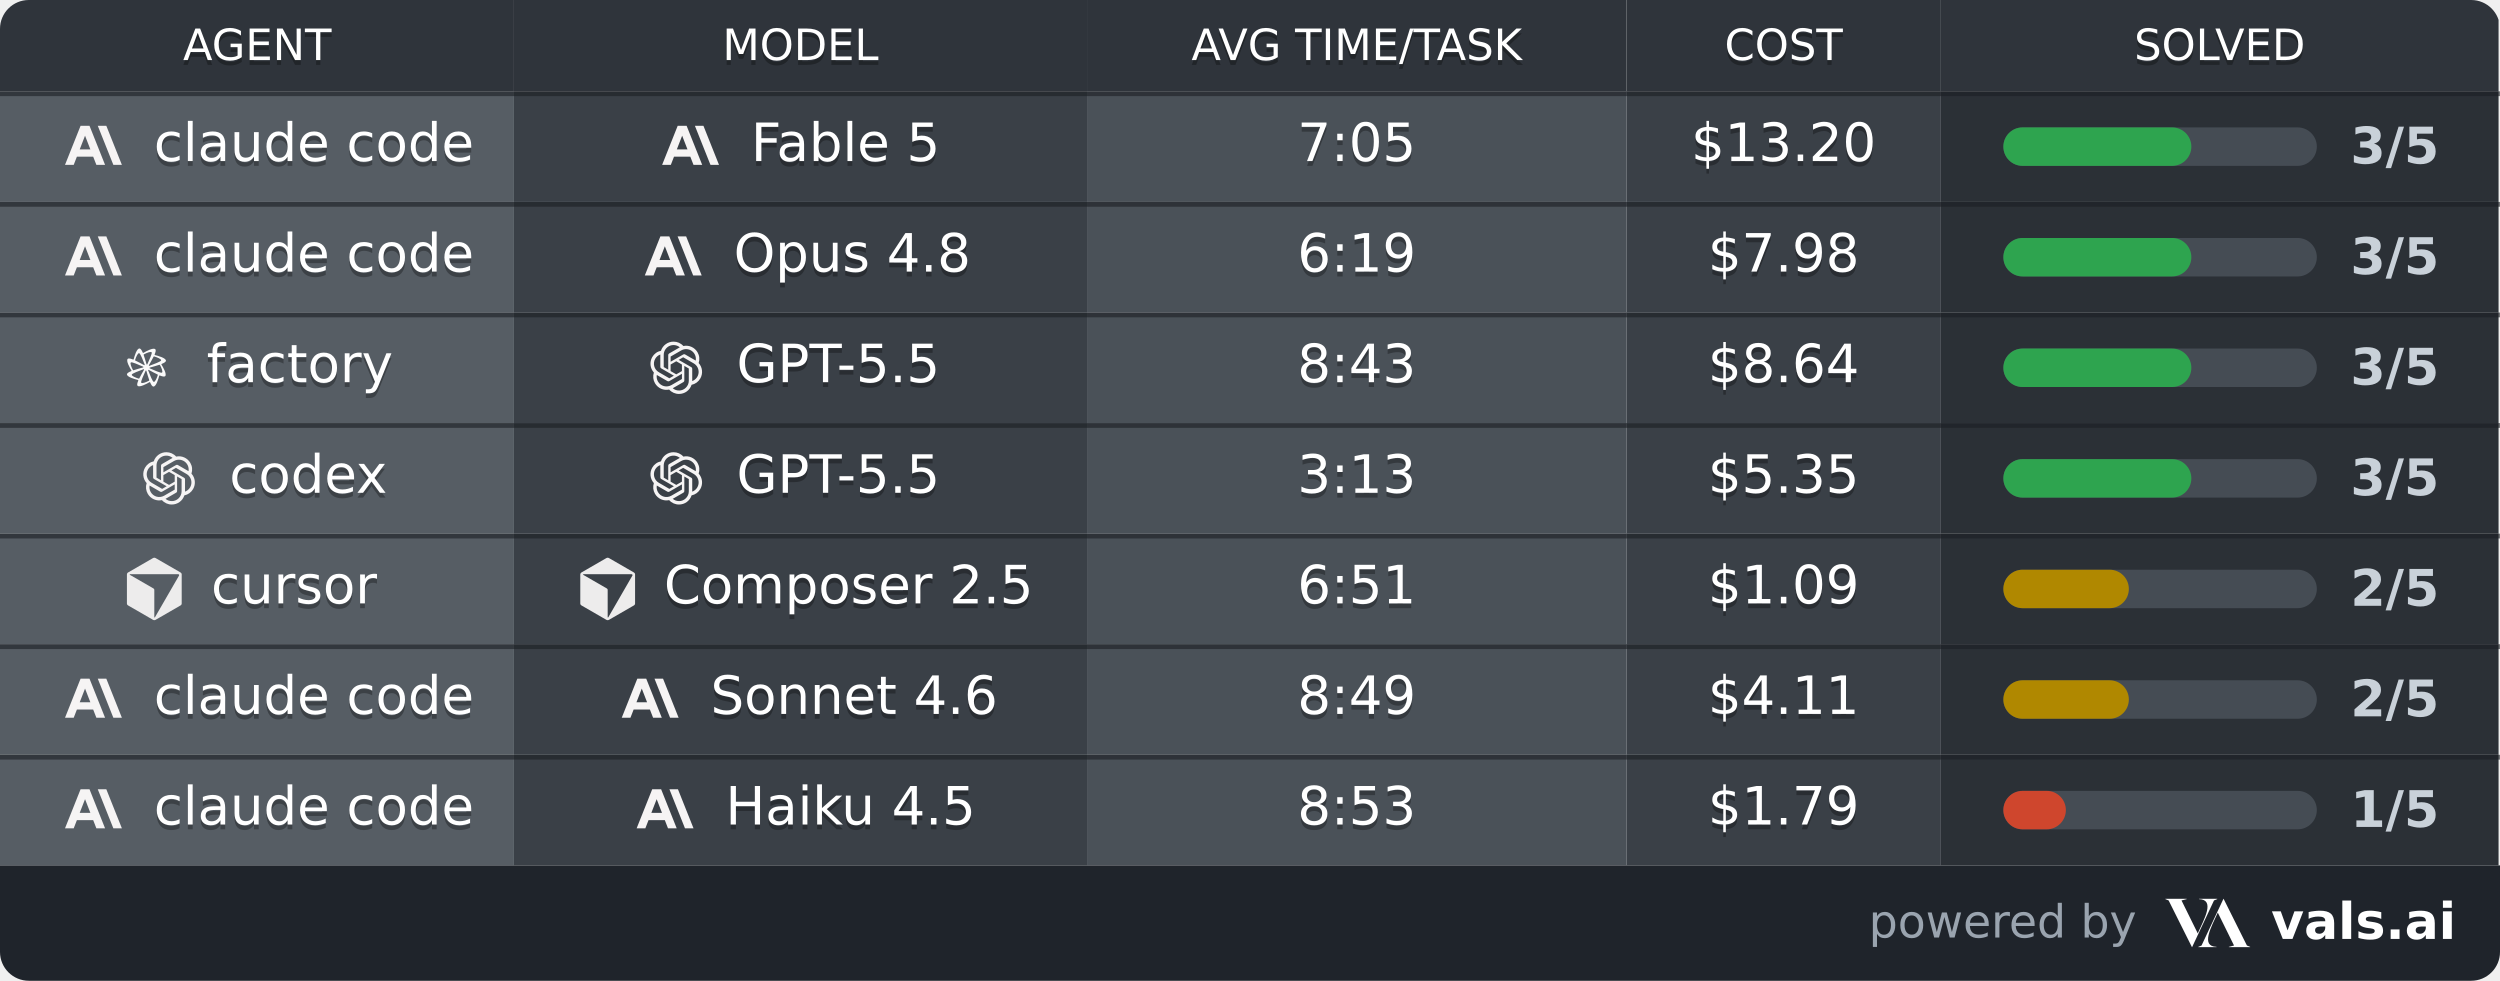
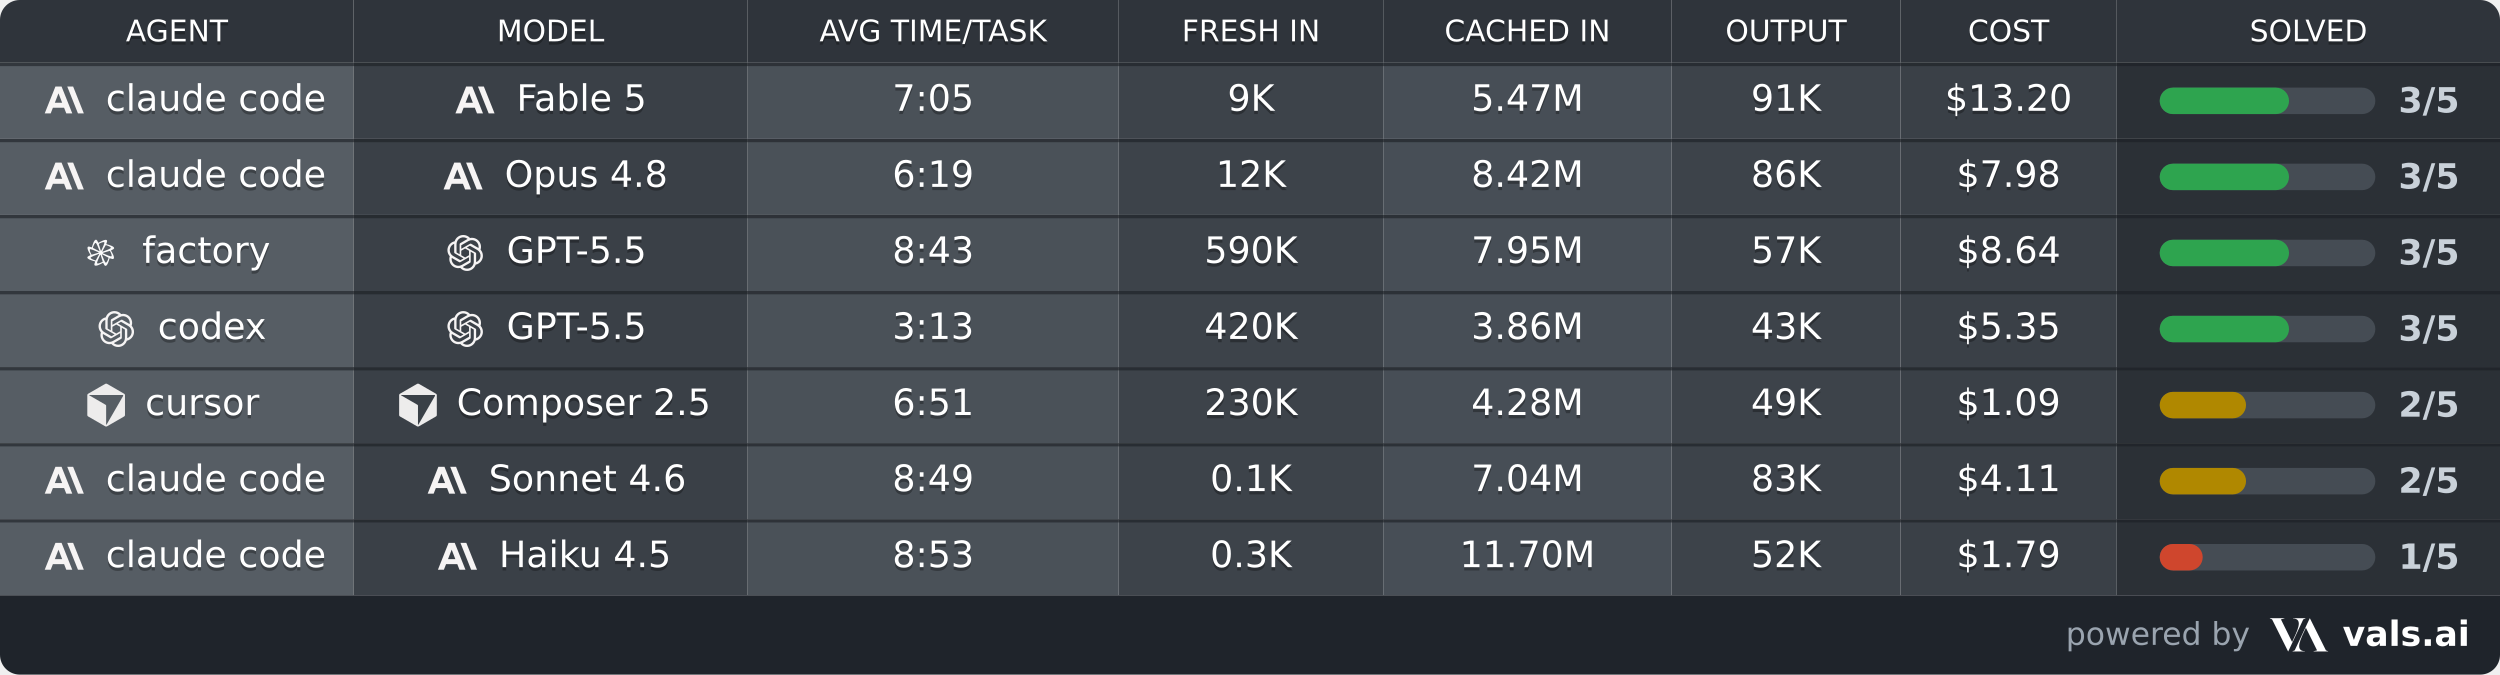
- <svg xmlns="http://www.w3.org/2000/svg" width="520" height="204" viewBox="0 0 520 204">
+ <svg xmlns="http://www.w3.org/2000/svg" width="756" height="204" viewBox="0 0 756 204">
  <defs>
    <symbol id="lg-anthropic" viewBox="0 0 16 16">
      <path d="M9.031 2.667L13.018 12.667H15.204L11.218 2.667H9.031Z" fill="#F6F4F4" />
      <path d="M4.406 8.71L5.77 5.195L7.134 8.71H4.406ZM4.627 2.667L0.641 12.667H2.87L3.685 10.567H7.855L8.671 12.667H10.899L6.913 2.667H4.627Z" fill="#F6F4F4" />
    </symbol>
    <symbol id="lg-openai" viewBox="0 0 16 16">
      <g>
        <path d="M13.689 6.785C13.84 6.333 13.89 5.856 13.844 5.383C13.798 4.911 13.643 4.455 13.405 4.045C13.049 3.425 12.505 2.936 11.852 2.643C11.2 2.35 10.472 2.275 9.773 2.426C9.46 2.07 9.07 1.786 8.635 1.593C8.2 1.401 7.732 1.3 7.255 1.304C6.54 1.304 5.845 1.526 5.264 1.949C4.686 2.367 4.255 2.961 4.034 3.639C3.569 3.735 3.13 3.927 2.745 4.208C2.36 4.488 2.038 4.844 1.804 5.258C1.444 5.877 1.294 6.592 1.369 7.303C1.444 8.015 1.741 8.684 2.222 9.215C2.072 9.667 2.021 10.144 2.068 10.617C2.118 11.089 2.268 11.545 2.507 11.955C2.862 12.575 3.406 13.064 4.059 13.357C4.711 13.65 5.439 13.725 6.138 13.574C6.452 13.93 6.841 14.214 7.276 14.407C7.711 14.599 8.179 14.7 8.656 14.695C9.372 14.695 10.07 14.474 10.648 14.051C11.225 13.633 11.656 13.039 11.877 12.357C12.342 12.261 12.781 12.068 13.166 11.788C13.551 11.508 13.869 11.152 14.107 10.738C14.467 10.119 14.618 9.404 14.542 8.692C14.467 7.981 14.17 7.312 13.689 6.785ZM8.686 13.817C8.02 13.817 7.502 13.612 7.054 13.236C7.075 13.223 7.109 13.206 7.134 13.19L9.798 11.65C9.865 11.612 9.92 11.558 9.957 11.491C9.995 11.424 10.016 11.349 10.016 11.274V7.517L11.141 8.169C11.141 8.169 11.154 8.178 11.158 8.182C11.158 8.186 11.162 8.195 11.166 8.199V11.311C11.166 12.721 9.991 13.821 8.686 13.821V13.817ZM3.268 11.516C2.975 11.01 2.867 10.412 2.971 9.834C2.992 9.847 3.026 9.868 3.051 9.88L5.715 11.42C5.782 11.458 5.858 11.479 5.933 11.479C6.008 11.479 6.084 11.458 6.151 11.42L9.405 9.542V10.843C9.405 10.843 9.405 10.855 9.405 10.864C9.405 10.868 9.397 10.876 9.393 10.88L6.699 12.437C6.121 12.767 5.439 12.859 4.795 12.688C4.151 12.516 3.603 12.094 3.272 11.52L3.268 11.516ZM2.565 5.697C2.858 5.187 3.323 4.798 3.871 4.597V7.768C3.871 7.843 3.891 7.918 3.929 7.985C3.967 8.052 4.021 8.107 4.088 8.144L7.343 10.023L6.217 10.675C6.217 10.675 6.205 10.68 6.201 10.684C6.192 10.684 6.188 10.684 6.18 10.684L3.486 9.127C2.908 8.793 2.49 8.245 2.319 7.605C2.147 6.96 2.235 6.279 2.565 5.701V5.697ZM11.823 7.851L8.569 5.973L9.694 5.325C9.694 5.325 9.706 5.321 9.711 5.316H9.731L12.426 6.873C12.84 7.111 13.174 7.462 13.396 7.885C13.618 8.307 13.71 8.784 13.672 9.257C13.63 9.734 13.455 10.186 13.166 10.562C12.877 10.943 12.488 11.232 12.041 11.395V8.224C12.041 8.149 12.02 8.073 11.982 8.006C11.944 7.939 11.89 7.885 11.823 7.847V7.851ZM12.944 6.161C12.944 6.161 12.89 6.128 12.865 6.115L10.2 4.576C10.133 4.538 10.058 4.517 9.982 4.517C9.907 4.517 9.828 4.538 9.765 4.576L6.51 6.454V5.153C6.51 5.153 6.51 5.141 6.51 5.132C6.51 5.128 6.519 5.12 6.523 5.116L9.217 3.559C9.631 3.321 10.1 3.204 10.576 3.225C11.053 3.246 11.514 3.4 11.903 3.672C12.292 3.944 12.597 4.325 12.781 4.764C12.965 5.203 13.02 5.689 12.94 6.157L12.944 6.161ZM5.895 8.483L4.77 7.831C4.77 7.831 4.757 7.822 4.753 7.818C4.753 7.814 4.749 7.805 4.745 7.801V4.689C4.745 4.212 4.883 3.748 5.138 3.342C5.393 2.94 5.757 2.618 6.192 2.417C6.623 2.216 7.104 2.141 7.577 2.2C8.05 2.262 8.497 2.455 8.861 2.76C8.84 2.773 8.807 2.79 8.782 2.806L6.117 4.346C6.05 4.383 5.996 4.438 5.958 4.505C5.92 4.572 5.899 4.647 5.899 4.722V8.479L5.895 8.483ZM6.506 7.165L7.954 6.329L9.401 7.165V8.839L7.954 9.675L6.506 8.839V7.165Z" fill="#F6F4F4" />
      </g>
    </symbol>
    <symbol id="lg-cursor" viewBox="0 0 467 532">
      <path fill="#edecec" d="M457.43,125.94L244.42,2.96c-6.84-3.95-15.28-3.95-22.12,0L9.3,125.94c-5.75,3.32-9.3,9.46-9.3,16.11v247.99c0,6.65,3.55,12.79,9.3,16.11l213.01,122.98c6.84,3.95,15.28,3.95,22.12,0l213.01-122.98c5.75-3.32,9.3-9.46,9.3-16.11v-247.99c0-6.65-3.55-12.79-9.3-16.11h-.01ZM444.05,151.99l-205.63,356.16c-1.39,2.4-5.06,1.42-5.06-1.36v-233.21c0-4.66-2.49-8.97-6.53-11.31L24.87,145.67c-2.4-1.39-1.42-5.06,1.36-5.06h411.26c5.84,0,9.49,6.33,6.57,11.39h-.01Z" />
    </symbol>
    <symbol id="lg-factory" viewBox="0 0 508 508">
      <g>
        <path d="M321.997 150.712C321.401 150.568 320.844 150.299 320.363 149.925C319.883 149.551 319.491 149.08 319.215 148.544C318.938 148.008 318.783 147.42 318.76 146.821C318.738 146.22 318.848 145.624 319.084 145.07C327.226 125.716 330.819 110.23 325.021 103.747C309.666 86.547 248.085 120.749 228.451 132.333C227.925 132.642 227.337 132.837 226.728 132.903C226.118 132.969 225.501 132.906 224.918 132.719C224.336 132.531 223.801 132.223 223.351 131.815C222.902 131.407 222.548 130.909 222.313 130.356C214.06 111.043 205.384 97.609 196.589 97.027C173.279 95.469 154.491 162.187 148.991 183.932C148.844 184.515 148.57 185.06 148.188 185.528C147.805 185.998 147.323 186.381 146.775 186.651C146.227 186.921 145.626 187.072 145.012 187.094C144.399 187.116 143.788 187.009 143.221 186.778C123.406 178.825 107.545 175.316 100.914 180.98C83.305 195.978 118.315 256.126 130.175 275.304C130.492 275.816 130.692 276.391 130.76 276.987C130.829 277.582 130.765 278.186 130.573 278.755C130.381 279.325 130.065 279.847 129.647 280.286C129.228 280.725 128.718 281.07 128.15 281.298C108.384 289.359 94.631 297.834 94.027 306.424C92.439 329.192 160.74 347.544 183.01 352.916C183.605 353.061 184.16 353.33 184.64 353.704C185.118 354.077 185.509 354.548 185.785 355.083C186.061 355.618 186.215 356.205 186.237 356.803C186.26 357.402 186.151 357.998 185.916 358.551C177.773 377.905 174.181 393.398 179.979 399.874C195.334 417.074 256.921 382.877 276.556 371.293C277.081 370.984 277.67 370.789 278.28 370.722C278.889 370.655 279.507 370.717 280.09 370.905C280.673 371.093 281.207 371.402 281.657 371.81C282.106 372.219 282.46 372.717 282.694 373.271C290.947 392.578 299.616 406.012 308.417 406.601C331.728 408.153 350.516 341.44 356.009 319.688C356.157 319.106 356.432 318.562 356.816 318.094C357.2 317.625 357.682 317.243 358.231 316.974C358.779 316.705 359.381 316.554 359.995 316.533C360.608 316.511 361.219 316.619 361.786 316.85C381.601 324.803 397.455 328.304 404.093 322.648C421.702 307.65 386.684 247.495 374.825 228.317C374.51 227.804 374.312 227.229 374.245 226.634C374.177 226.039 374.242 225.436 374.434 224.868C374.626 224.299 374.941 223.777 375.358 223.338C375.775 222.899 376.284 222.552 376.85 222.323C396.623 214.261 410.376 205.786 410.973 197.196C412.568 174.428 344.26 156.078 321.997 150.712ZM295.254 128.885C299.734 136.73 276.646 189 259.474 225.561C259.186 226.172 258.715 226.682 258.121 227.024C257.528 227.365 256.842 227.521 256.155 227.47C255.468 227.419 254.814 227.164 254.28 226.739C253.746 226.314 253.358 225.739 253.169 225.093C246.234 201.322 238.306 173.392 229.824 149.683C229.491 148.752 229.508 147.736 229.871 146.817C230.235 145.897 230.921 145.133 231.808 144.662C252.989 133.363 289.234 118.358 295.254 128.885ZM193.746 135.355C202.589 137.807 224.103 190.714 238.424 228.426C238.664 229.056 238.699 229.742 238.527 230.393C238.354 231.044 237.983 231.627 237.461 232.065C236.939 232.503 236.292 232.775 235.608 232.844C234.923 232.913 234.234 232.775 233.632 232.45C211.501 220.453 185.694 206.159 162.529 195.253C161.622 194.823 160.901 194.093 160.493 193.192C160.085 192.292 160.018 191.279 160.303 190.335C167.12 167.736 181.865 132.069 193.746 135.355ZM126.652 210.04C134.676 205.664 188.197 228.216 225.621 244.989C226.248 245.269 226.771 245.73 227.12 246.31C227.47 246.889 227.629 247.56 227.577 248.23C227.524 248.901 227.264 249.54 226.828 250.062C226.393 250.582 225.805 250.962 225.143 251.147C200.813 257.921 172.211 265.664 147.937 273.949C146.985 274.272 145.946 274.255 145.007 273.9C144.067 273.545 143.286 272.876 142.805 272.011C131.257 251.322 115.867 215.92 126.652 210.04ZM133.275 309.188C135.779 300.551 189.952 279.537 228.562 265.548C229.207 265.315 229.91 265.28 230.576 265.448C231.243 265.617 231.84 265.98 232.288 266.49C232.736 266.999 233.015 267.631 233.085 268.299C233.155 268.968 233.015 269.641 232.682 270.23C220.392 291.846 205.758 317.053 194.592 339.672C194.156 340.561 193.409 341.269 192.486 341.668C191.563 342.068 190.525 342.134 189.557 341.853C166.42 335.235 129.905 320.792 133.275 309.188ZM209.739 374.722C205.252 366.884 228.347 314.608 245.519 278.054C245.806 277.442 246.279 276.931 246.872 276.59C247.465 276.249 248.151 276.093 248.838 276.144C249.525 276.194 250.179 276.45 250.713 276.875C251.247 277.3 251.634 277.874 251.824 278.521C258.759 302.285 266.686 330.222 275.169 353.932C275.499 354.862 275.481 355.877 275.117 356.795C274.752 357.713 274.064 358.475 273.178 358.945C252.004 370.223 215.752 385.256 209.76 374.722H209.739ZM311.247 368.252C302.397 365.807 280.883 312.894 266.562 275.182C266.322 274.55 266.285 273.862 266.458 273.21C266.63 272.559 267.003 271.974 267.526 271.536C268.049 271.097 268.697 270.826 269.382 270.758C270.068 270.69 270.759 270.83 271.361 271.157C293.485 283.154 319.299 297.455 342.457 308.362C343.366 308.789 344.089 309.519 344.497 310.42C344.905 311.321 344.971 312.335 344.683 313.28C337.872 335.912 323.128 371.544 311.247 368.252ZM378.341 293.566C370.31 297.949 316.795 275.391 279.365 258.618C278.738 258.338 278.215 257.877 277.866 257.297C277.516 256.718 277.357 256.047 277.409 255.377C277.461 254.706 277.722 254.067 278.158 253.546C278.593 253.025 279.181 252.646 279.843 252.461C304.18 245.687 332.775 237.943 357.049 229.658C358.003 229.335 359.043 229.353 359.984 229.709C360.925 230.065 361.706 230.737 362.188 231.603C373.729 252.285 389.119 287.693 378.341 293.566ZM371.718 194.419C369.207 203.063 315.041 224.077 276.431 238.066C275.784 238.3 275.08 238.335 274.413 238.167C273.746 237.999 273.148 237.635 272.698 237.124C272.249 236.613 271.972 235.98 271.903 235.31C271.833 234.641 271.975 233.966 272.311 233.377C284.594 211.768 299.228 186.554 310.394 163.935C310.833 163.048 311.58 162.343 312.502 161.945C313.425 161.546 314.462 161.481 315.429 161.76C338.566 168.413 375.081 182.815 371.718 194.419Z" fill="#FAFAFA" />
      </g>
      <style>@media (prefers-color-scheme: light) { :root { filter: none; } }
@media (prefers-color-scheme: dark) { :root { filter: none; } }
</style>
    </symbol>
    <clipPath id="r">
-       <rect width="520" height="204" rx="6" />
+       <rect width="756" height="204" rx="6" />
    </clipPath>
  </defs>
  <g clip-path="url(#r)">
    <rect x="0.0" y="0" width="106.9" height="19" fill="#2f343b" />
    <text x="53.5" y="13.5" fill="#010101" fill-opacity="0.3" font-family="Verdana,DejaVu Sans,Geneva,sans-serif" font-size="9" text-anchor="middle">AGENT</text>
    <text x="53.5" y="12.5" fill="#fff" font-family="Verdana,DejaVu Sans,Geneva,sans-serif" font-size="9" text-anchor="middle">AGENT</text>
    <rect x="106.9" y="0" width="119.2" height="19" fill="#2f343b" />
    <text x="166.5" y="13.5" fill="#010101" fill-opacity="0.3" font-family="Verdana,DejaVu Sans,Geneva,sans-serif" font-size="9" text-anchor="middle">MODEL</text>
    <text x="166.5" y="12.5" fill="#fff" font-family="Verdana,DejaVu Sans,Geneva,sans-serif" font-size="9" text-anchor="middle">MODEL</text>
    <rect x="226.1" y="0" width="112.2" height="19" fill="#2f343b" />
    <text x="282.2" y="13.5" fill="#010101" fill-opacity="0.3" font-family="Verdana,DejaVu Sans,Geneva,sans-serif" font-size="9" text-anchor="middle">AVG TIME/TASK</text>
    <text x="282.2" y="12.5" fill="#fff" font-family="Verdana,DejaVu Sans,Geneva,sans-serif" font-size="9" text-anchor="middle">AVG TIME/TASK</text>
-     <rect x="338.3" y="0" width="65.4" height="19" fill="#2f343b" />
-     <text x="371.0" y="13.5" fill="#010101" fill-opacity="0.3" font-family="Verdana,DejaVu Sans,Geneva,sans-serif" font-size="9" text-anchor="middle">COST</text>
-     <text x="371.0" y="12.5" fill="#fff" font-family="Verdana,DejaVu Sans,Geneva,sans-serif" font-size="9" text-anchor="middle">COST</text>
-     <rect x="403.7" y="0" width="116.0" height="19" fill="#2f343b" />
-     <text x="461.7" y="13.5" fill="#010101" fill-opacity="0.3" font-family="Verdana,DejaVu Sans,Geneva,sans-serif" font-size="9" text-anchor="middle">SOLVED</text>
-     <text x="461.7" y="12.5" fill="#fff" font-family="Verdana,DejaVu Sans,Geneva,sans-serif" font-size="9" text-anchor="middle">SOLVED</text>
+     <rect x="338.3" y="0" width="80.0" height="19" fill="#2f343b" />
+     <text x="378.3" y="13.5" fill="#010101" fill-opacity="0.3" font-family="Verdana,DejaVu Sans,Geneva,sans-serif" font-size="9" text-anchor="middle">FRESH IN</text>
+     <text x="378.3" y="12.5" fill="#fff" font-family="Verdana,DejaVu Sans,Geneva,sans-serif" font-size="9" text-anchor="middle">FRESH IN</text>
+     <rect x="418.3" y="0" width="87.2" height="19" fill="#2f343b" />
+     <text x="461.9" y="13.5" fill="#010101" fill-opacity="0.3" font-family="Verdana,DejaVu Sans,Geneva,sans-serif" font-size="9" text-anchor="middle">CACHED IN</text>
+     <text x="461.9" y="12.5" fill="#fff" font-family="Verdana,DejaVu Sans,Geneva,sans-serif" font-size="9" text-anchor="middle">CACHED IN</text>
+     <rect x="505.5" y="0" width="69.2" height="19" fill="#2f343b" />
+     <text x="540.1" y="13.5" fill="#010101" fill-opacity="0.3" font-family="Verdana,DejaVu Sans,Geneva,sans-serif" font-size="9" text-anchor="middle">OUTPUT</text>
+     <text x="540.1" y="12.5" fill="#fff" font-family="Verdana,DejaVu Sans,Geneva,sans-serif" font-size="9" text-anchor="middle">OUTPUT</text>
+     <rect x="574.7" y="0" width="65.4" height="19" fill="#2f343b" />
+     <text x="607.4" y="13.5" fill="#010101" fill-opacity="0.3" font-family="Verdana,DejaVu Sans,Geneva,sans-serif" font-size="9" text-anchor="middle">COST</text>
+     <text x="607.4" y="12.5" fill="#fff" font-family="Verdana,DejaVu Sans,Geneva,sans-serif" font-size="9" text-anchor="middle">COST</text>
+     <rect x="640.1" y="0" width="116.0" height="19" fill="#2f343b" />
+     <text x="698.1" y="13.5" fill="#010101" fill-opacity="0.3" font-family="Verdana,DejaVu Sans,Geneva,sans-serif" font-size="9" text-anchor="middle">SOLVED</text>
+     <text x="698.1" y="12.5" fill="#fff" font-family="Verdana,DejaVu Sans,Geneva,sans-serif" font-size="9" text-anchor="middle">SOLVED</text>
    <rect x="0.0" y="19" width="106.9" height="23" fill="#565d64" />
    <use href="#lg-anthropic" x="13.0" y="24.0" width="13.0" height="13" />
    <text x="32.0" y="34.5" fill="#010101" fill-opacity="0.3" font-family="Verdana,DejaVu Sans,Geneva,sans-serif" font-size="11">claude code</text>
    <text x="32.0" y="33.5" fill="#fff" font-family="Verdana,DejaVu Sans,Geneva,sans-serif" font-size="11">claude code</text>
    <rect x="106.9" y="19" width="119.2" height="23" fill="#3a4047" />
    <use href="#lg-anthropic" x="137.2" y="24.0" width="13.0" height="13" />
    <text x="156.2" y="34.5" fill="#010101" fill-opacity="0.3" font-family="Verdana,DejaVu Sans,Geneva,sans-serif" font-size="11">Fable 5</text>
    <text x="156.2" y="33.5" fill="#fff" font-family="Verdana,DejaVu Sans,Geneva,sans-serif" font-size="11">Fable 5</text>
    <rect x="226.1" y="19" width="112.2" height="23" fill="#4a5158" />
    <text x="282.2" y="34.5" fill="#010101" fill-opacity="0.3" font-family="Verdana,DejaVu Sans,Geneva,sans-serif" font-size="11" text-anchor="middle">7:05</text>
    <text x="282.2" y="33.5" fill="#fff" font-family="Verdana,DejaVu Sans,Geneva,sans-serif" font-size="11" text-anchor="middle">7:05</text>
-     <rect x="338.3" y="19" width="65.4" height="23" fill="#3a4047" />
-     <text x="371.0" y="34.5" fill="#010101" fill-opacity="0.3" font-family="Verdana,DejaVu Sans,Geneva,sans-serif" font-size="11" text-anchor="middle">$13.20</text>
-     <text x="371.0" y="33.5" fill="#fff" font-family="Verdana,DejaVu Sans,Geneva,sans-serif" font-size="11" text-anchor="middle">$13.20</text>
-     <rect x="403.7" y="19" width="116.0" height="23" fill="#2b3036" />
-     <rect x="416.7" y="26.5" width="65.2" height="8" rx="4" fill="#454c54" />
-     <rect x="416.7" y="26.5" width="39.1" height="8" rx="4" fill="#2ea44f" />
-     <text x="488.9" y="34.0" fill="#c9d1d9" font-family="Verdana,DejaVu Sans,Geneva,sans-serif" font-size="10.5" font-weight="700">3/5</text>
-     <rect x="0" y="19" width="520" height="1" fill="#1b1f24" fill-opacity="0.6" />
+     <rect x="338.3" y="19" width="80.0" height="23" fill="#3d434a" />
+     <text x="378.3" y="34.5" fill="#010101" fill-opacity="0.3" font-family="Verdana,DejaVu Sans,Geneva,sans-serif" font-size="11" text-anchor="middle">9K</text>
+     <text x="378.3" y="33.5" fill="#fff" font-family="Verdana,DejaVu Sans,Geneva,sans-serif" font-size="11" text-anchor="middle">9K</text>
+     <rect x="418.3" y="19" width="87.2" height="23" fill="#474e56" />
+     <text x="461.9" y="34.5" fill="#010101" fill-opacity="0.3" font-family="Verdana,DejaVu Sans,Geneva,sans-serif" font-size="11" text-anchor="middle">5.47M</text>
+     <text x="461.9" y="33.5" fill="#fff" font-family="Verdana,DejaVu Sans,Geneva,sans-serif" font-size="11" text-anchor="middle">5.47M</text>
+     <rect x="505.5" y="19" width="69.2" height="23" fill="#3d434a" />
+     <text x="540.1" y="34.5" fill="#010101" fill-opacity="0.3" font-family="Verdana,DejaVu Sans,Geneva,sans-serif" font-size="11" text-anchor="middle">91K</text>
+     <text x="540.1" y="33.5" fill="#fff" font-family="Verdana,DejaVu Sans,Geneva,sans-serif" font-size="11" text-anchor="middle">91K</text>
+     <rect x="574.7" y="19" width="65.4" height="23" fill="#3a4047" />
+     <text x="607.4" y="34.5" fill="#010101" fill-opacity="0.3" font-family="Verdana,DejaVu Sans,Geneva,sans-serif" font-size="11" text-anchor="middle">$13.20</text>
+     <text x="607.4" y="33.5" fill="#fff" font-family="Verdana,DejaVu Sans,Geneva,sans-serif" font-size="11" text-anchor="middle">$13.20</text>
+     <rect x="640.1" y="19" width="116.0" height="23" fill="#2b3036" />
+     <rect x="653.1" y="26.5" width="65.2" height="8" rx="4" fill="#454c54" />
+     <rect x="653.1" y="26.5" width="39.1" height="8" rx="4" fill="#2ea44f" />
+     <text x="725.3" y="34.0" fill="#c9d1d9" font-family="Verdana,DejaVu Sans,Geneva,sans-serif" font-size="10.5" font-weight="700">3/5</text>
+     <rect x="0" y="19" width="756" height="1" fill="#1b1f24" fill-opacity="0.6" />
    <rect x="0.0" y="42" width="106.9" height="23" fill="#565d64" />
    <use href="#lg-anthropic" x="13.0" y="47.0" width="13.0" height="13" />
    <text x="32.0" y="57.5" fill="#010101" fill-opacity="0.3" font-family="Verdana,DejaVu Sans,Geneva,sans-serif" font-size="11">claude code</text>
    <text x="32.0" y="56.5" fill="#fff" font-family="Verdana,DejaVu Sans,Geneva,sans-serif" font-size="11">claude code</text>
    <rect x="106.9" y="42" width="119.2" height="23" fill="#3a4047" />
    <use href="#lg-anthropic" x="133.6" y="47.0" width="13.0" height="13" />
    <text x="152.6" y="57.5" fill="#010101" fill-opacity="0.3" font-family="Verdana,DejaVu Sans,Geneva,sans-serif" font-size="11">Opus 4.8</text>
    <text x="152.6" y="56.5" fill="#fff" font-family="Verdana,DejaVu Sans,Geneva,sans-serif" font-size="11">Opus 4.8</text>
    <rect x="226.1" y="42" width="112.2" height="23" fill="#4a5158" />
    <text x="282.2" y="57.5" fill="#010101" fill-opacity="0.3" font-family="Verdana,DejaVu Sans,Geneva,sans-serif" font-size="11" text-anchor="middle">6:19</text>
    <text x="282.2" y="56.5" fill="#fff" font-family="Verdana,DejaVu Sans,Geneva,sans-serif" font-size="11" text-anchor="middle">6:19</text>
-     <rect x="338.3" y="42" width="65.4" height="23" fill="#3a4047" />
-     <text x="371.0" y="57.5" fill="#010101" fill-opacity="0.3" font-family="Verdana,DejaVu Sans,Geneva,sans-serif" font-size="11" text-anchor="middle">$7.98</text>
-     <text x="371.0" y="56.5" fill="#fff" font-family="Verdana,DejaVu Sans,Geneva,sans-serif" font-size="11" text-anchor="middle">$7.98</text>
-     <rect x="403.7" y="42" width="116.0" height="23" fill="#2b3036" />
-     <rect x="416.7" y="49.5" width="65.2" height="8" rx="4" fill="#454c54" />
-     <rect x="416.7" y="49.5" width="39.1" height="8" rx="4" fill="#2ea44f" />
-     <text x="488.9" y="57.0" fill="#c9d1d9" font-family="Verdana,DejaVu Sans,Geneva,sans-serif" font-size="10.5" font-weight="700">3/5</text>
-     <rect x="0" y="42" width="520" height="1" fill="#1b1f24" fill-opacity="0.6" />
+     <rect x="338.3" y="42" width="80.0" height="23" fill="#3d434a" />
+     <text x="378.3" y="57.5" fill="#010101" fill-opacity="0.3" font-family="Verdana,DejaVu Sans,Geneva,sans-serif" font-size="11" text-anchor="middle">12K</text>
+     <text x="378.3" y="56.5" fill="#fff" font-family="Verdana,DejaVu Sans,Geneva,sans-serif" font-size="11" text-anchor="middle">12K</text>
+     <rect x="418.3" y="42" width="87.2" height="23" fill="#474e56" />
+     <text x="461.9" y="57.5" fill="#010101" fill-opacity="0.3" font-family="Verdana,DejaVu Sans,Geneva,sans-serif" font-size="11" text-anchor="middle">8.42M</text>
+     <text x="461.9" y="56.5" fill="#fff" font-family="Verdana,DejaVu Sans,Geneva,sans-serif" font-size="11" text-anchor="middle">8.42M</text>
+     <rect x="505.5" y="42" width="69.2" height="23" fill="#3d434a" />
+     <text x="540.1" y="57.5" fill="#010101" fill-opacity="0.3" font-family="Verdana,DejaVu Sans,Geneva,sans-serif" font-size="11" text-anchor="middle">86K</text>
+     <text x="540.1" y="56.5" fill="#fff" font-family="Verdana,DejaVu Sans,Geneva,sans-serif" font-size="11" text-anchor="middle">86K</text>
+     <rect x="574.7" y="42" width="65.4" height="23" fill="#3a4047" />
+     <text x="607.4" y="57.5" fill="#010101" fill-opacity="0.3" font-family="Verdana,DejaVu Sans,Geneva,sans-serif" font-size="11" text-anchor="middle">$7.98</text>
+     <text x="607.4" y="56.5" fill="#fff" font-family="Verdana,DejaVu Sans,Geneva,sans-serif" font-size="11" text-anchor="middle">$7.98</text>
+     <rect x="640.1" y="42" width="116.0" height="23" fill="#2b3036" />
+     <rect x="653.1" y="49.5" width="65.2" height="8" rx="4" fill="#454c54" />
+     <rect x="653.1" y="49.5" width="39.1" height="8" rx="4" fill="#2ea44f" />
+     <text x="725.3" y="57.0" fill="#c9d1d9" font-family="Verdana,DejaVu Sans,Geneva,sans-serif" font-size="10.5" font-weight="700">3/5</text>
+     <rect x="0" y="42" width="756" height="1" fill="#1b1f24" fill-opacity="0.6" />
    <rect x="0.0" y="65" width="106.9" height="23" fill="#565d64" />
    <use href="#lg-factory" x="24.0" y="70.0" width="13.0" height="13" />
    <text x="43.0" y="80.5" fill="#010101" fill-opacity="0.3" font-family="Verdana,DejaVu Sans,Geneva,sans-serif" font-size="11">factory</text>
    <text x="43.0" y="79.5" fill="#fff" font-family="Verdana,DejaVu Sans,Geneva,sans-serif" font-size="11">factory</text>
    <rect x="106.9" y="65" width="119.2" height="23" fill="#3a4047" />
    <use href="#lg-openai" x="134.2" y="70.0" width="13.0" height="13" />
    <text x="153.2" y="80.5" fill="#010101" fill-opacity="0.3" font-family="Verdana,DejaVu Sans,Geneva,sans-serif" font-size="11">GPT-5.5</text>
    <text x="153.2" y="79.5" fill="#fff" font-family="Verdana,DejaVu Sans,Geneva,sans-serif" font-size="11">GPT-5.5</text>
    <rect x="226.1" y="65" width="112.2" height="23" fill="#4a5158" />
    <text x="282.2" y="80.5" fill="#010101" fill-opacity="0.3" font-family="Verdana,DejaVu Sans,Geneva,sans-serif" font-size="11" text-anchor="middle">8:43</text>
    <text x="282.2" y="79.5" fill="#fff" font-family="Verdana,DejaVu Sans,Geneva,sans-serif" font-size="11" text-anchor="middle">8:43</text>
-     <rect x="338.3" y="65" width="65.4" height="23" fill="#3a4047" />
-     <text x="371.0" y="80.5" fill="#010101" fill-opacity="0.3" font-family="Verdana,DejaVu Sans,Geneva,sans-serif" font-size="11" text-anchor="middle">$8.64</text>
-     <text x="371.0" y="79.5" fill="#fff" font-family="Verdana,DejaVu Sans,Geneva,sans-serif" font-size="11" text-anchor="middle">$8.64</text>
-     <rect x="403.7" y="65" width="116.0" height="23" fill="#2b3036" />
-     <rect x="416.7" y="72.5" width="65.2" height="8" rx="4" fill="#454c54" />
-     <rect x="416.7" y="72.5" width="39.1" height="8" rx="4" fill="#2ea44f" />
-     <text x="488.9" y="80.0" fill="#c9d1d9" font-family="Verdana,DejaVu Sans,Geneva,sans-serif" font-size="10.5" font-weight="700">3/5</text>
-     <rect x="0" y="65" width="520" height="1" fill="#1b1f24" fill-opacity="0.6" />
+     <rect x="338.3" y="65" width="80.0" height="23" fill="#3d434a" />
+     <text x="378.3" y="80.5" fill="#010101" fill-opacity="0.3" font-family="Verdana,DejaVu Sans,Geneva,sans-serif" font-size="11" text-anchor="middle">590K</text>
+     <text x="378.3" y="79.5" fill="#fff" font-family="Verdana,DejaVu Sans,Geneva,sans-serif" font-size="11" text-anchor="middle">590K</text>
+     <rect x="418.3" y="65" width="87.2" height="23" fill="#474e56" />
+     <text x="461.9" y="80.5" fill="#010101" fill-opacity="0.3" font-family="Verdana,DejaVu Sans,Geneva,sans-serif" font-size="11" text-anchor="middle">7.95M</text>
+     <text x="461.9" y="79.5" fill="#fff" font-family="Verdana,DejaVu Sans,Geneva,sans-serif" font-size="11" text-anchor="middle">7.95M</text>
+     <rect x="505.5" y="65" width="69.2" height="23" fill="#3d434a" />
+     <text x="540.1" y="80.5" fill="#010101" fill-opacity="0.3" font-family="Verdana,DejaVu Sans,Geneva,sans-serif" font-size="11" text-anchor="middle">57K</text>
+     <text x="540.1" y="79.5" fill="#fff" font-family="Verdana,DejaVu Sans,Geneva,sans-serif" font-size="11" text-anchor="middle">57K</text>
+     <rect x="574.7" y="65" width="65.4" height="23" fill="#3a4047" />
+     <text x="607.4" y="80.5" fill="#010101" fill-opacity="0.3" font-family="Verdana,DejaVu Sans,Geneva,sans-serif" font-size="11" text-anchor="middle">$8.64</text>
+     <text x="607.4" y="79.5" fill="#fff" font-family="Verdana,DejaVu Sans,Geneva,sans-serif" font-size="11" text-anchor="middle">$8.64</text>
+     <rect x="640.1" y="65" width="116.0" height="23" fill="#2b3036" />
+     <rect x="653.1" y="72.5" width="65.2" height="8" rx="4" fill="#454c54" />
+     <rect x="653.1" y="72.5" width="39.1" height="8" rx="4" fill="#2ea44f" />
+     <text x="725.3" y="80.0" fill="#c9d1d9" font-family="Verdana,DejaVu Sans,Geneva,sans-serif" font-size="10.5" font-weight="700">3/5</text>
+     <rect x="0" y="65" width="756" height="1" fill="#1b1f24" fill-opacity="0.6" />
    <rect x="0.0" y="88" width="106.9" height="23" fill="#565d64" />
    <use href="#lg-openai" x="28.7" y="93.0" width="13.0" height="13" />
    <text x="47.7" y="103.5" fill="#010101" fill-opacity="0.3" font-family="Verdana,DejaVu Sans,Geneva,sans-serif" font-size="11">codex</text>
    <text x="47.7" y="102.5" fill="#fff" font-family="Verdana,DejaVu Sans,Geneva,sans-serif" font-size="11">codex</text>
    <rect x="106.9" y="88" width="119.2" height="23" fill="#3a4047" />
    <use href="#lg-openai" x="134.2" y="93.0" width="13.0" height="13" />
    <text x="153.2" y="103.5" fill="#010101" fill-opacity="0.3" font-family="Verdana,DejaVu Sans,Geneva,sans-serif" font-size="11">GPT-5.5</text>
    <text x="153.2" y="102.5" fill="#fff" font-family="Verdana,DejaVu Sans,Geneva,sans-serif" font-size="11">GPT-5.5</text>
    <rect x="226.1" y="88" width="112.2" height="23" fill="#4a5158" />
    <text x="282.2" y="103.5" fill="#010101" fill-opacity="0.3" font-family="Verdana,DejaVu Sans,Geneva,sans-serif" font-size="11" text-anchor="middle">3:13</text>
    <text x="282.2" y="102.5" fill="#fff" font-family="Verdana,DejaVu Sans,Geneva,sans-serif" font-size="11" text-anchor="middle">3:13</text>
-     <rect x="338.3" y="88" width="65.4" height="23" fill="#3a4047" />
-     <text x="371.0" y="103.5" fill="#010101" fill-opacity="0.3" font-family="Verdana,DejaVu Sans,Geneva,sans-serif" font-size="11" text-anchor="middle">$5.35</text>
-     <text x="371.0" y="102.5" fill="#fff" font-family="Verdana,DejaVu Sans,Geneva,sans-serif" font-size="11" text-anchor="middle">$5.35</text>
-     <rect x="403.7" y="88" width="116.0" height="23" fill="#2b3036" />
-     <rect x="416.7" y="95.5" width="65.2" height="8" rx="4" fill="#454c54" />
-     <rect x="416.7" y="95.5" width="39.1" height="8" rx="4" fill="#2ea44f" />
-     <text x="488.9" y="103.0" fill="#c9d1d9" font-family="Verdana,DejaVu Sans,Geneva,sans-serif" font-size="10.5" font-weight="700">3/5</text>
-     <rect x="0" y="88" width="520" height="1" fill="#1b1f24" fill-opacity="0.6" />
+     <rect x="338.3" y="88" width="80.0" height="23" fill="#3d434a" />
+     <text x="378.3" y="103.5" fill="#010101" fill-opacity="0.3" font-family="Verdana,DejaVu Sans,Geneva,sans-serif" font-size="11" text-anchor="middle">420K</text>
+     <text x="378.3" y="102.5" fill="#fff" font-family="Verdana,DejaVu Sans,Geneva,sans-serif" font-size="11" text-anchor="middle">420K</text>
+     <rect x="418.3" y="88" width="87.2" height="23" fill="#474e56" />
+     <text x="461.9" y="103.5" fill="#010101" fill-opacity="0.3" font-family="Verdana,DejaVu Sans,Geneva,sans-serif" font-size="11" text-anchor="middle">3.86M</text>
+     <text x="461.9" y="102.5" fill="#fff" font-family="Verdana,DejaVu Sans,Geneva,sans-serif" font-size="11" text-anchor="middle">3.86M</text>
+     <rect x="505.5" y="88" width="69.2" height="23" fill="#3d434a" />
+     <text x="540.1" y="103.5" fill="#010101" fill-opacity="0.3" font-family="Verdana,DejaVu Sans,Geneva,sans-serif" font-size="11" text-anchor="middle">43K</text>
+     <text x="540.1" y="102.5" fill="#fff" font-family="Verdana,DejaVu Sans,Geneva,sans-serif" font-size="11" text-anchor="middle">43K</text>
+     <rect x="574.7" y="88" width="65.4" height="23" fill="#3a4047" />
+     <text x="607.4" y="103.5" fill="#010101" fill-opacity="0.3" font-family="Verdana,DejaVu Sans,Geneva,sans-serif" font-size="11" text-anchor="middle">$5.35</text>
+     <text x="607.4" y="102.5" fill="#fff" font-family="Verdana,DejaVu Sans,Geneva,sans-serif" font-size="11" text-anchor="middle">$5.35</text>
+     <rect x="640.1" y="88" width="116.0" height="23" fill="#2b3036" />
+     <rect x="653.1" y="95.5" width="65.2" height="8" rx="4" fill="#454c54" />
+     <rect x="653.1" y="95.5" width="39.1" height="8" rx="4" fill="#2ea44f" />
+     <text x="725.3" y="103.0" fill="#c9d1d9" font-family="Verdana,DejaVu Sans,Geneva,sans-serif" font-size="10.5" font-weight="700">3/5</text>
+     <rect x="0" y="88" width="756" height="1" fill="#1b1f24" fill-opacity="0.6" />
    <rect x="0.0" y="111" width="106.9" height="23" fill="#565d64" />
    <use href="#lg-cursor" x="26.4" y="116.0" width="11.4" height="13" />
    <text x="43.9" y="126.5" fill="#010101" fill-opacity="0.3" font-family="Verdana,DejaVu Sans,Geneva,sans-serif" font-size="11">cursor</text>
    <text x="43.9" y="125.5" fill="#fff" font-family="Verdana,DejaVu Sans,Geneva,sans-serif" font-size="11">cursor</text>
    <rect x="106.9" y="111" width="119.2" height="23" fill="#3a4047" />
    <use href="#lg-cursor" x="120.7" y="116.0" width="11.4" height="13" />
    <text x="138.1" y="126.5" fill="#010101" fill-opacity="0.3" font-family="Verdana,DejaVu Sans,Geneva,sans-serif" font-size="11">Composer 2.5</text>
    <text x="138.1" y="125.5" fill="#fff" font-family="Verdana,DejaVu Sans,Geneva,sans-serif" font-size="11">Composer 2.5</text>
    <rect x="226.1" y="111" width="112.2" height="23" fill="#4a5158" />
    <text x="282.2" y="126.5" fill="#010101" fill-opacity="0.3" font-family="Verdana,DejaVu Sans,Geneva,sans-serif" font-size="11" text-anchor="middle">6:51</text>
    <text x="282.2" y="125.5" fill="#fff" font-family="Verdana,DejaVu Sans,Geneva,sans-serif" font-size="11" text-anchor="middle">6:51</text>
-     <rect x="338.3" y="111" width="65.4" height="23" fill="#3a4047" />
-     <text x="371.0" y="126.5" fill="#010101" fill-opacity="0.3" font-family="Verdana,DejaVu Sans,Geneva,sans-serif" font-size="11" text-anchor="middle">$1.09</text>
-     <text x="371.0" y="125.5" fill="#fff" font-family="Verdana,DejaVu Sans,Geneva,sans-serif" font-size="11" text-anchor="middle">$1.09</text>
-     <rect x="403.7" y="111" width="116.0" height="23" fill="#2b3036" />
-     <rect x="416.7" y="118.5" width="65.2" height="8" rx="4" fill="#454c54" />
-     <rect x="416.7" y="118.5" width="26.1" height="8" rx="4" fill="#b08800" />
-     <text x="488.9" y="126.0" fill="#c9d1d9" font-family="Verdana,DejaVu Sans,Geneva,sans-serif" font-size="10.5" font-weight="700">2/5</text>
-     <rect x="0" y="111" width="520" height="1" fill="#1b1f24" fill-opacity="0.6" />
+     <rect x="338.3" y="111" width="80.0" height="23" fill="#3d434a" />
+     <text x="378.3" y="126.5" fill="#010101" fill-opacity="0.3" font-family="Verdana,DejaVu Sans,Geneva,sans-serif" font-size="11" text-anchor="middle">230K</text>
+     <text x="378.3" y="125.5" fill="#fff" font-family="Verdana,DejaVu Sans,Geneva,sans-serif" font-size="11" text-anchor="middle">230K</text>
+     <rect x="418.3" y="111" width="87.2" height="23" fill="#474e56" />
+     <text x="461.9" y="126.5" fill="#010101" fill-opacity="0.3" font-family="Verdana,DejaVu Sans,Geneva,sans-serif" font-size="11" text-anchor="middle">4.28M</text>
+     <text x="461.9" y="125.5" fill="#fff" font-family="Verdana,DejaVu Sans,Geneva,sans-serif" font-size="11" text-anchor="middle">4.28M</text>
+     <rect x="505.5" y="111" width="69.2" height="23" fill="#3d434a" />
+     <text x="540.1" y="126.5" fill="#010101" fill-opacity="0.3" font-family="Verdana,DejaVu Sans,Geneva,sans-serif" font-size="11" text-anchor="middle">49K</text>
+     <text x="540.1" y="125.5" fill="#fff" font-family="Verdana,DejaVu Sans,Geneva,sans-serif" font-size="11" text-anchor="middle">49K</text>
+     <rect x="574.7" y="111" width="65.4" height="23" fill="#3a4047" />
+     <text x="607.4" y="126.5" fill="#010101" fill-opacity="0.3" font-family="Verdana,DejaVu Sans,Geneva,sans-serif" font-size="11" text-anchor="middle">$1.09</text>
+     <text x="607.4" y="125.5" fill="#fff" font-family="Verdana,DejaVu Sans,Geneva,sans-serif" font-size="11" text-anchor="middle">$1.09</text>
+     <rect x="640.1" y="111" width="116.0" height="23" fill="#2b3036" />
+     <rect x="653.1" y="118.5" width="65.2" height="8" rx="4" fill="#454c54" />
+     <rect x="653.1" y="118.5" width="26.1" height="8" rx="4" fill="#b08800" />
+     <text x="725.3" y="126.0" fill="#c9d1d9" font-family="Verdana,DejaVu Sans,Geneva,sans-serif" font-size="10.5" font-weight="700">2/5</text>
+     <rect x="0" y="111" width="756" height="1" fill="#1b1f24" fill-opacity="0.6" />
    <rect x="0.0" y="134" width="106.9" height="23" fill="#565d64" />
    <use href="#lg-anthropic" x="13.0" y="139.0" width="13.0" height="13" />
    <text x="32.0" y="149.5" fill="#010101" fill-opacity="0.3" font-family="Verdana,DejaVu Sans,Geneva,sans-serif" font-size="11">claude code</text>
    <text x="32.0" y="148.5" fill="#fff" font-family="Verdana,DejaVu Sans,Geneva,sans-serif" font-size="11">claude code</text>
    <rect x="106.9" y="134" width="119.2" height="23" fill="#3a4047" />
    <use href="#lg-anthropic" x="128.8" y="139.0" width="13.0" height="13" />
    <text x="147.8" y="149.5" fill="#010101" fill-opacity="0.3" font-family="Verdana,DejaVu Sans,Geneva,sans-serif" font-size="11">Sonnet 4.6</text>
    <text x="147.8" y="148.5" fill="#fff" font-family="Verdana,DejaVu Sans,Geneva,sans-serif" font-size="11">Sonnet 4.6</text>
    <rect x="226.1" y="134" width="112.2" height="23" fill="#4a5158" />
    <text x="282.2" y="149.5" fill="#010101" fill-opacity="0.3" font-family="Verdana,DejaVu Sans,Geneva,sans-serif" font-size="11" text-anchor="middle">8:49</text>
    <text x="282.2" y="148.5" fill="#fff" font-family="Verdana,DejaVu Sans,Geneva,sans-serif" font-size="11" text-anchor="middle">8:49</text>
-     <rect x="338.3" y="134" width="65.4" height="23" fill="#3a4047" />
-     <text x="371.0" y="149.5" fill="#010101" fill-opacity="0.3" font-family="Verdana,DejaVu Sans,Geneva,sans-serif" font-size="11" text-anchor="middle">$4.11</text>
-     <text x="371.0" y="148.5" fill="#fff" font-family="Verdana,DejaVu Sans,Geneva,sans-serif" font-size="11" text-anchor="middle">$4.11</text>
-     <rect x="403.7" y="134" width="116.0" height="23" fill="#2b3036" />
-     <rect x="416.7" y="141.5" width="65.2" height="8" rx="4" fill="#454c54" />
-     <rect x="416.7" y="141.5" width="26.1" height="8" rx="4" fill="#b08800" />
-     <text x="488.9" y="149.0" fill="#c9d1d9" font-family="Verdana,DejaVu Sans,Geneva,sans-serif" font-size="10.5" font-weight="700">2/5</text>
-     <rect x="0" y="134" width="520" height="1" fill="#1b1f24" fill-opacity="0.6" />
+     <rect x="338.3" y="134" width="80.0" height="23" fill="#3d434a" />
+     <text x="378.3" y="149.5" fill="#010101" fill-opacity="0.3" font-family="Verdana,DejaVu Sans,Geneva,sans-serif" font-size="11" text-anchor="middle">0.1K</text>
+     <text x="378.3" y="148.5" fill="#fff" font-family="Verdana,DejaVu Sans,Geneva,sans-serif" font-size="11" text-anchor="middle">0.1K</text>
+     <rect x="418.3" y="134" width="87.2" height="23" fill="#474e56" />
+     <text x="461.9" y="149.5" fill="#010101" fill-opacity="0.3" font-family="Verdana,DejaVu Sans,Geneva,sans-serif" font-size="11" text-anchor="middle">7.04M</text>
+     <text x="461.9" y="148.5" fill="#fff" font-family="Verdana,DejaVu Sans,Geneva,sans-serif" font-size="11" text-anchor="middle">7.04M</text>
+     <rect x="505.5" y="134" width="69.2" height="23" fill="#3d434a" />
+     <text x="540.1" y="149.5" fill="#010101" fill-opacity="0.3" font-family="Verdana,DejaVu Sans,Geneva,sans-serif" font-size="11" text-anchor="middle">83K</text>
+     <text x="540.1" y="148.5" fill="#fff" font-family="Verdana,DejaVu Sans,Geneva,sans-serif" font-size="11" text-anchor="middle">83K</text>
+     <rect x="574.7" y="134" width="65.4" height="23" fill="#3a4047" />
+     <text x="607.4" y="149.5" fill="#010101" fill-opacity="0.3" font-family="Verdana,DejaVu Sans,Geneva,sans-serif" font-size="11" text-anchor="middle">$4.11</text>
+     <text x="607.4" y="148.5" fill="#fff" font-family="Verdana,DejaVu Sans,Geneva,sans-serif" font-size="11" text-anchor="middle">$4.11</text>
+     <rect x="640.1" y="134" width="116.0" height="23" fill="#2b3036" />
+     <rect x="653.1" y="141.5" width="65.2" height="8" rx="4" fill="#454c54" />
+     <rect x="653.1" y="141.5" width="26.1" height="8" rx="4" fill="#b08800" />
+     <text x="725.3" y="149.0" fill="#c9d1d9" font-family="Verdana,DejaVu Sans,Geneva,sans-serif" font-size="10.5" font-weight="700">2/5</text>
+     <rect x="0" y="134" width="756" height="1" fill="#1b1f24" fill-opacity="0.6" />
    <rect x="0.0" y="157" width="106.9" height="23" fill="#565d64" />
    <use href="#lg-anthropic" x="13.0" y="162.0" width="13.0" height="13" />
    <text x="32.0" y="172.5" fill="#010101" fill-opacity="0.3" font-family="Verdana,DejaVu Sans,Geneva,sans-serif" font-size="11">claude code</text>
    <text x="32.0" y="171.5" fill="#fff" font-family="Verdana,DejaVu Sans,Geneva,sans-serif" font-size="11">claude code</text>
    <rect x="106.9" y="157" width="119.2" height="23" fill="#3a4047" />
    <use href="#lg-anthropic" x="131.9" y="162.0" width="13.0" height="13" />
    <text x="150.9" y="172.5" fill="#010101" fill-opacity="0.3" font-family="Verdana,DejaVu Sans,Geneva,sans-serif" font-size="11">Haiku 4.5</text>
    <text x="150.9" y="171.5" fill="#fff" font-family="Verdana,DejaVu Sans,Geneva,sans-serif" font-size="11">Haiku 4.5</text>
    <rect x="226.1" y="157" width="112.2" height="23" fill="#4a5158" />
    <text x="282.2" y="172.5" fill="#010101" fill-opacity="0.3" font-family="Verdana,DejaVu Sans,Geneva,sans-serif" font-size="11" text-anchor="middle">8:53</text>
    <text x="282.2" y="171.5" fill="#fff" font-family="Verdana,DejaVu Sans,Geneva,sans-serif" font-size="11" text-anchor="middle">8:53</text>
-     <rect x="338.3" y="157" width="65.4" height="23" fill="#3a4047" />
-     <text x="371.0" y="172.5" fill="#010101" fill-opacity="0.3" font-family="Verdana,DejaVu Sans,Geneva,sans-serif" font-size="11" text-anchor="middle">$1.79</text>
-     <text x="371.0" y="171.5" fill="#fff" font-family="Verdana,DejaVu Sans,Geneva,sans-serif" font-size="11" text-anchor="middle">$1.79</text>
-     <rect x="403.7" y="157" width="116.0" height="23" fill="#2b3036" />
-     <rect x="416.7" y="164.5" width="65.2" height="8" rx="4" fill="#454c54" />
-     <rect x="416.7" y="164.5" width="13.0" height="8" rx="4" fill="#cf462d" />
-     <text x="488.9" y="172.0" fill="#c9d1d9" font-family="Verdana,DejaVu Sans,Geneva,sans-serif" font-size="10.5" font-weight="700">1/5</text>
-     <rect x="0" y="157" width="520" height="1" fill="#1b1f24" fill-opacity="0.6" />
-     <rect x="0" y="180" width="520" height="24" fill="#1f242b" />
-     <text x="444.4" y="195.0" fill="#9aa4af" font-family="Verdana,DejaVu Sans,Geneva,sans-serif" font-size="9.5" text-anchor="end">powered by</text>
-     <svg x="450.4" y="186.5" width="18" height="11" viewBox="0 0 211 128">
+     <rect x="338.3" y="157" width="80.0" height="23" fill="#3d434a" />
+     <text x="378.3" y="172.5" fill="#010101" fill-opacity="0.3" font-family="Verdana,DejaVu Sans,Geneva,sans-serif" font-size="11" text-anchor="middle">0.3K</text>
+     <text x="378.3" y="171.5" fill="#fff" font-family="Verdana,DejaVu Sans,Geneva,sans-serif" font-size="11" text-anchor="middle">0.3K</text>
+     <rect x="418.3" y="157" width="87.2" height="23" fill="#474e56" />
+     <text x="461.9" y="172.5" fill="#010101" fill-opacity="0.3" font-family="Verdana,DejaVu Sans,Geneva,sans-serif" font-size="11" text-anchor="middle">11.70M</text>
+     <text x="461.9" y="171.5" fill="#fff" font-family="Verdana,DejaVu Sans,Geneva,sans-serif" font-size="11" text-anchor="middle">11.70M</text>
+     <rect x="505.5" y="157" width="69.2" height="23" fill="#3d434a" />
+     <text x="540.1" y="172.5" fill="#010101" fill-opacity="0.3" font-family="Verdana,DejaVu Sans,Geneva,sans-serif" font-size="11" text-anchor="middle">52K</text>
+     <text x="540.1" y="171.5" fill="#fff" font-family="Verdana,DejaVu Sans,Geneva,sans-serif" font-size="11" text-anchor="middle">52K</text>
+     <rect x="574.7" y="157" width="65.4" height="23" fill="#3a4047" />
+     <text x="607.4" y="172.5" fill="#010101" fill-opacity="0.3" font-family="Verdana,DejaVu Sans,Geneva,sans-serif" font-size="11" text-anchor="middle">$1.79</text>
+     <text x="607.4" y="171.5" fill="#fff" font-family="Verdana,DejaVu Sans,Geneva,sans-serif" font-size="11" text-anchor="middle">$1.79</text>
+     <rect x="640.1" y="157" width="116.0" height="23" fill="#2b3036" />
+     <rect x="653.1" y="164.5" width="65.2" height="8" rx="4" fill="#454c54" />
+     <rect x="653.1" y="164.5" width="13.0" height="8" rx="4" fill="#cf462d" />
+     <text x="725.3" y="172.0" fill="#c9d1d9" font-family="Verdana,DejaVu Sans,Geneva,sans-serif" font-size="10.5" font-weight="700">1/5</text>
+     <rect x="0" y="157" width="756" height="1" fill="#1b1f24" fill-opacity="0.6" />
+     <rect x="0" y="180" width="756" height="24" fill="#1f242b" />
+     <text x="680.4" y="195.0" fill="#9aa4af" font-family="Verdana,DejaVu Sans,Geneva,sans-serif" font-size="9.5" text-anchor="end">powered by</text>
+     <svg x="686.4" y="186.5" width="18" height="11" viewBox="0 0 211 128">
      <path d="M141.897 4.819L198.776 118.724L206.674 121.931V122.729H154.723V121.931L167.383 118.724L127.76 38.46C111.422 74.662 85.228 120.666 124.64 121.916V122.714H80.255V121.916L88.152 118.709L141.565 4.819H141.897Z" fill="#fff" />
      <path d="M64.777 122.729L7.897 8.825L0 5.617V4.819H51.951V5.617L39.291 8.825L78.914 89.088C95.251 52.887 121.446 6.882 82.034 5.632V4.834H126.419V5.632L118.522 8.84L65.094 122.744H64.762L64.777 122.729Z" fill="#fff" />
    </svg>
-     <text x="472.4" y="195.3" fill="#fff" font-family="Verdana,DejaVu Sans,Geneva,sans-serif" font-size="10.5" font-weight="600">vals.ai</text>
+     <text x="708.4" y="195.3" fill="#fff" font-family="Verdana,DejaVu Sans,Geneva,sans-serif" font-size="10.5" font-weight="600">vals.ai</text>
  </g>
</svg>
